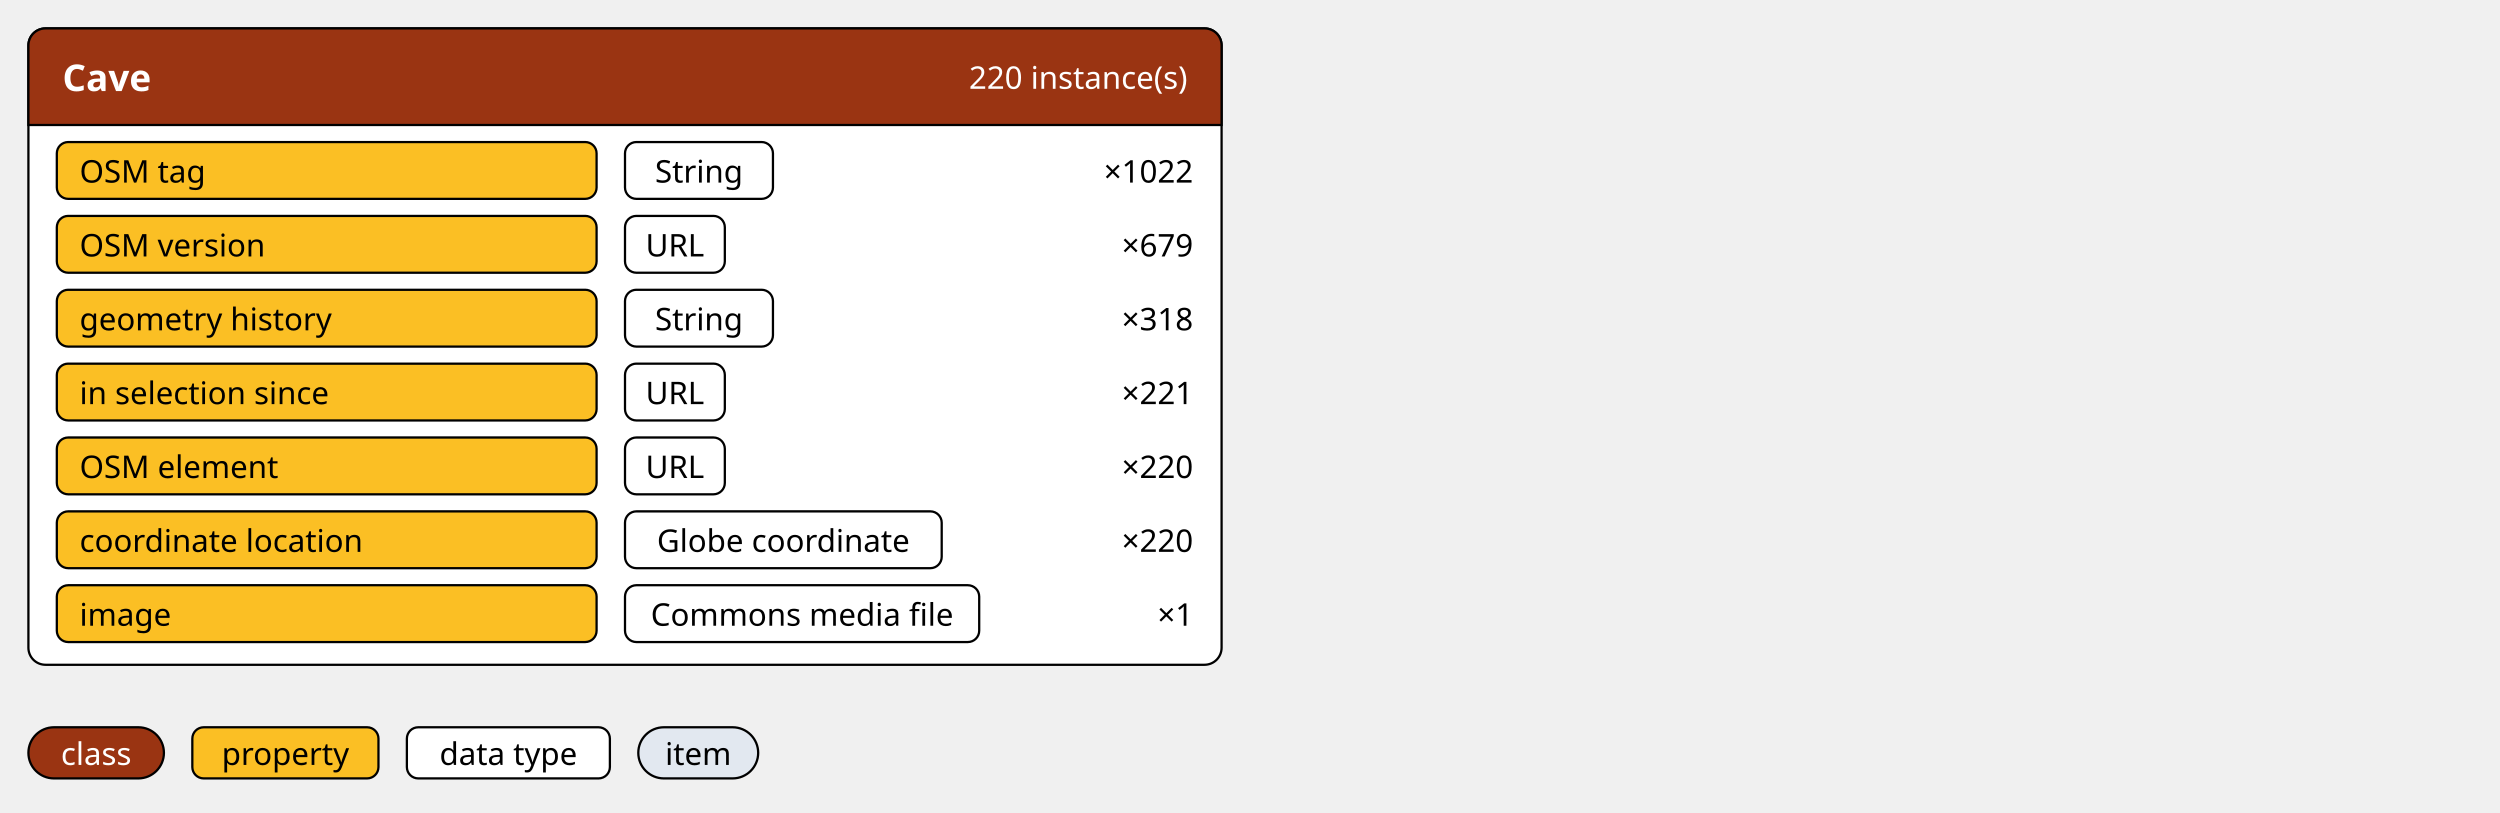
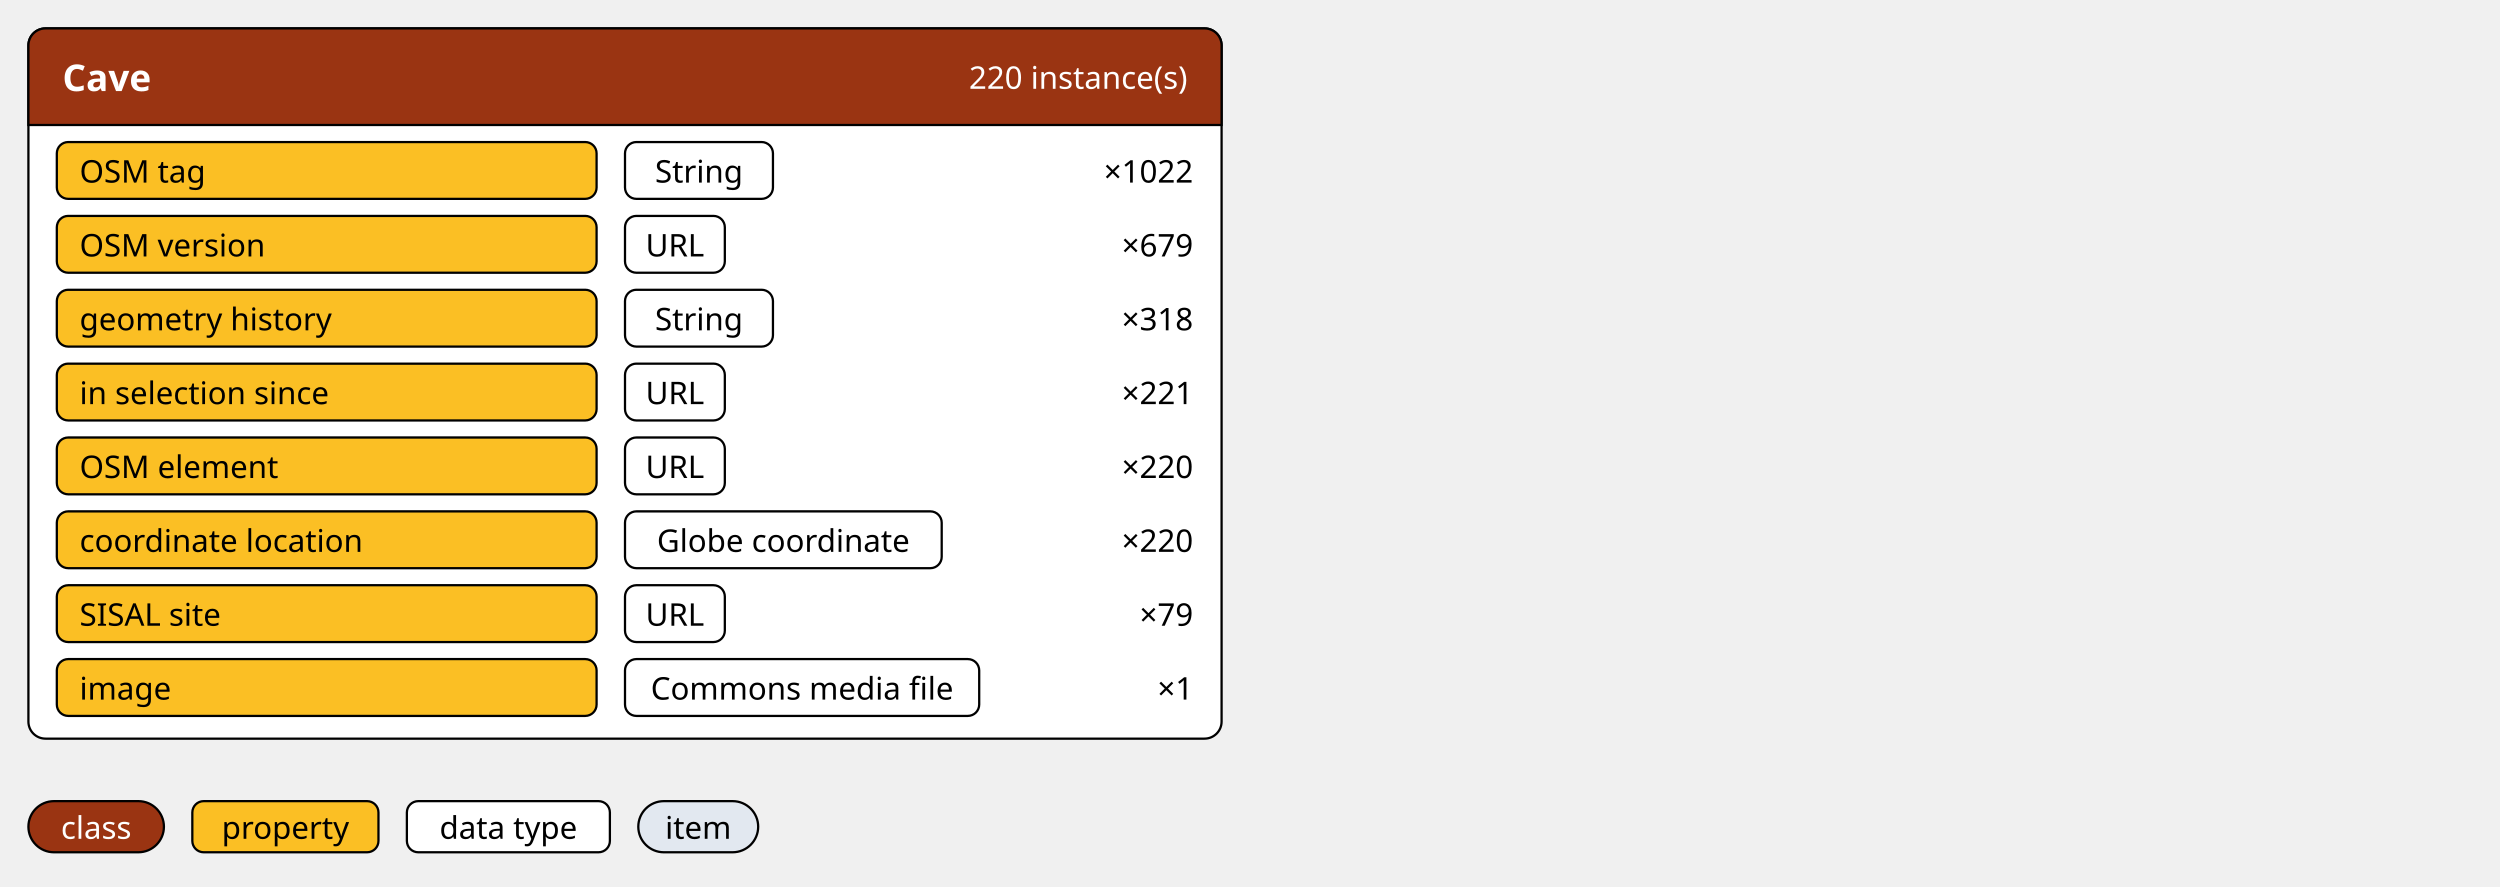
- <svg xmlns="http://www.w3.org/2000/svg" class="model-graph" width="100%" viewBox="0 0 880 286" role="group" aria-label="Data model" style="max-width:880px;height:auto">
+ <svg xmlns="http://www.w3.org/2000/svg" class="model-graph" width="100%" viewBox="0 0 880 312" role="group" aria-label="Data model" style="max-width:880px;height:auto">
  <style>
.mg-t{fill:#000;font:13px sans-serif}.mg-w{fill:#fff;font:13px sans-serif}.mg-s{fill:#000;font:11px sans-serif}.mg-sw{fill:#fff;font:11px sans-serif}
.mg-id{font:11px sans-serif;opacity:.7}.mg-b{font-weight:600}
.mg-self{fill:#166534;stroke:#000;stroke-width:.8}.mg-class{fill:#9a3412;stroke:#000;stroke-width:.8}
.mg-item{fill:#e2e8f0;stroke:#000;stroke-width:.8}.mg-wd{fill:#e2e8f0;stroke:#000;stroke-width:.8;stroke-dasharray:4 3}
.mg-lit{fill:#fff;stroke:#000;stroke-width:.8}.mg-prop{fill:#f8fafc;stroke:#000;stroke-width:.8}
.mg-meta{fill:#fbbf24;stroke:#000;stroke-width:.8}.mg-card{fill:#fff;stroke:#000;stroke-width:.8}
.mg-ref{stroke-dasharray:4 2}.mg-pref{stroke-width:2}.mg-depr{stroke-dasharray:3 3;opacity:.7}
.mg-edge{fill:none;stroke:#6b7280;stroke-width:1.2}.mg-leader{fill:none;stroke:#6b7280;stroke-width:.8;stroke-dasharray:3 3}
.mg-link{cursor:pointer}.mg-link:hover rect,.mg-link:hover ellipse{stroke-width:2}
</style>
  <defs>
    <marker id="mg-arrow" viewBox="0 0 10 10" refX="8" refY="5" markerWidth="6" markerHeight="6" orient="auto-start-reverse">
      <path d="M2 1L8 5L2 9" fill="none" stroke="#6b7280" stroke-width="1.5" stroke-linecap="round" stroke-linejoin="round" />
    </marker>
  </defs>
-   <rect x="10" y="10" width="420" height="224" rx="6" class="mg-card" />
+   <rect x="10" y="10" width="420" height="250" rx="6" class="mg-card" />
  <a href="../Q100.html" class="mg-link">
    <path d="M10 44V16a6 6 0 0 1 6-6H424a6 6 0 0 1 6 6V44Z" class="mg-class" />
    <text x="22" y="27" class="mg-w mg-b" dominant-baseline="central">Cave</text>
    <text x="418" y="27" class="mg-sw" text-anchor="end" dominant-baseline="central">220 instance(s)</text>
  </a>
  <a href="../P113.html" class="mg-link">
    <rect x="20" y="50" width="190" height="20" rx="4" class="mg-meta" />
    <text x="28" y="60" class="mg-s" dominant-baseline="central">OSM tag</text>
  </a>
  <g>
    <rect x="220" y="50" width="52.08" height="20" rx="4" class="mg-lit" />
    <text x="246.04" y="60" class="mg-s" text-anchor="middle" dominant-baseline="central">String</text>
  </g>
  <text x="420" y="60" class="mg-s" text-anchor="end" dominant-baseline="central">×1022</text>
  <a href="../P101.html" class="mg-link">
    <rect x="20" y="76" width="190" height="20" rx="4" class="mg-meta" />
    <text x="28" y="86" class="mg-s" dominant-baseline="central">OSM version</text>
  </a>
  <g>
    <rect x="220" y="76" width="35.14" height="20" rx="4" class="mg-lit" />
    <text x="237.57" y="86" class="mg-s" text-anchor="middle" dominant-baseline="central">URL</text>
  </g>
  <text x="420" y="86" class="mg-s" text-anchor="end" dominant-baseline="central">×679</text>
  <a href="../P111.html" class="mg-link">
    <rect x="20" y="102" width="190" height="20" rx="4" class="mg-meta" />
    <text x="28" y="112" class="mg-s" dominant-baseline="central">geometry history</text>
  </a>
  <g>
    <rect x="220" y="102" width="52.08" height="20" rx="4" class="mg-lit" />
    <text x="246.04" y="112" class="mg-s" text-anchor="middle" dominant-baseline="central">String</text>
  </g>
  <text x="420" y="112" class="mg-s" text-anchor="end" dominant-baseline="central">×318</text>
  <a href="../P107.html" class="mg-link">
    <rect x="20" y="128" width="190" height="20" rx="4" class="mg-meta" />
    <text x="28" y="138" class="mg-s" dominant-baseline="central">in selection since</text>
  </a>
  <g>
    <rect x="220" y="128" width="35.14" height="20" rx="4" class="mg-lit" />
    <text x="237.57" y="138" class="mg-s" text-anchor="middle" dominant-baseline="central">URL</text>
  </g>
  <text x="420" y="138" class="mg-s" text-anchor="end" dominant-baseline="central">×221</text>
  <a href="../P100.html" class="mg-link">
    <rect x="20" y="154" width="190" height="20" rx="4" class="mg-meta" />
    <text x="28" y="164" class="mg-s" dominant-baseline="central">OSM element</text>
  </a>
  <g>
    <rect x="220" y="154" width="35.14" height="20" rx="4" class="mg-lit" />
    <text x="237.57" y="164" class="mg-s" text-anchor="middle" dominant-baseline="central">URL</text>
  </g>
  <text x="420" y="164" class="mg-s" text-anchor="end" dominant-baseline="central">×220</text>
  <a href="../P110.html" class="mg-link">
    <rect x="20" y="180" width="190" height="20" rx="4" class="mg-meta" />
    <text x="28" y="190" class="mg-s" dominant-baseline="central">coordinate location</text>
  </a>
  <g>
    <rect x="220" y="180" width="111.48" height="20" rx="4" class="mg-lit" />
    <text x="275.74" y="190" class="mg-s" text-anchor="middle" dominant-baseline="central">Globe coordinate</text>
  </g>
  <text x="420" y="190" class="mg-s" text-anchor="end" dominant-baseline="central">×220</text>
-   <a href="../P112.html" class="mg-link">
+   <a href="../P114.html" class="mg-link">
    <rect x="20" y="206" width="190" height="20" rx="4" class="mg-meta" />
-     <text x="28" y="216" class="mg-s" dominant-baseline="central">image</text>
+     <text x="28" y="216" class="mg-s" dominant-baseline="central">SISAL site</text>
  </a>
  <g>
-     <rect x="220" y="206" width="124.68" height="20" rx="4" class="mg-lit" />
-     <text x="282.34" y="216" class="mg-s" text-anchor="middle" dominant-baseline="central">Commons media file</text>
+     <rect x="220" y="206" width="35.14" height="20" rx="4" class="mg-lit" />
+     <text x="237.57" y="216" class="mg-s" text-anchor="middle" dominant-baseline="central">URL</text>
  </g>
-   <text x="420" y="216" class="mg-s" text-anchor="end" dominant-baseline="central">×1</text>
-   <rect x="10" y="256" width="47.7" height="18" rx="9" class="mg-class" />
-   <text x="33.85" y="265" class="mg-sw" text-anchor="middle" dominant-baseline="central">class</text>
-   <rect x="67.7" y="256" width="65.52" height="18" rx="4" class="mg-meta" />
-   <text x="100.46" y="265" class="mg-s" text-anchor="middle" dominant-baseline="central">property</text>
-   <rect x="143.22" y="256" width="71.46" height="18" rx="4" class="mg-lit" />
-   <text x="178.95" y="265" class="mg-s" text-anchor="middle" dominant-baseline="central">data type</text>
-   <rect x="224.68" y="256" width="42.2" height="18" rx="9" class="mg-item" />
-   <text x="245.78" y="265" class="mg-s" text-anchor="middle" dominant-baseline="central">item</text>
+   <text x="420" y="216" class="mg-s" text-anchor="end" dominant-baseline="central">×79</text>
+   <a href="../P112.html" class="mg-link">
+     <rect x="20" y="232" width="190" height="20" rx="4" class="mg-meta" />
+     <text x="28" y="242" class="mg-s" dominant-baseline="central">image</text>
+   </a>
+   <g>
+     <rect x="220" y="232" width="124.68" height="20" rx="4" class="mg-lit" />
+     <text x="282.34" y="242" class="mg-s" text-anchor="middle" dominant-baseline="central">Commons media file</text>
+   </g>
+   <text x="420" y="242" class="mg-s" text-anchor="end" dominant-baseline="central">×1</text>
+   <rect x="10" y="282" width="47.7" height="18" rx="9" class="mg-class" />
+   <text x="33.85" y="291" class="mg-sw" text-anchor="middle" dominant-baseline="central">class</text>
+   <rect x="67.7" y="282" width="65.52" height="18" rx="4" class="mg-meta" />
+   <text x="100.46" y="291" class="mg-s" text-anchor="middle" dominant-baseline="central">property</text>
+   <rect x="143.22" y="282" width="71.46" height="18" rx="4" class="mg-lit" />
+   <text x="178.95" y="291" class="mg-s" text-anchor="middle" dominant-baseline="central">data type</text>
+   <rect x="224.68" y="282" width="42.2" height="18" rx="9" class="mg-item" />
+   <text x="245.78" y="291" class="mg-s" text-anchor="middle" dominant-baseline="central">item</text>
</svg>
